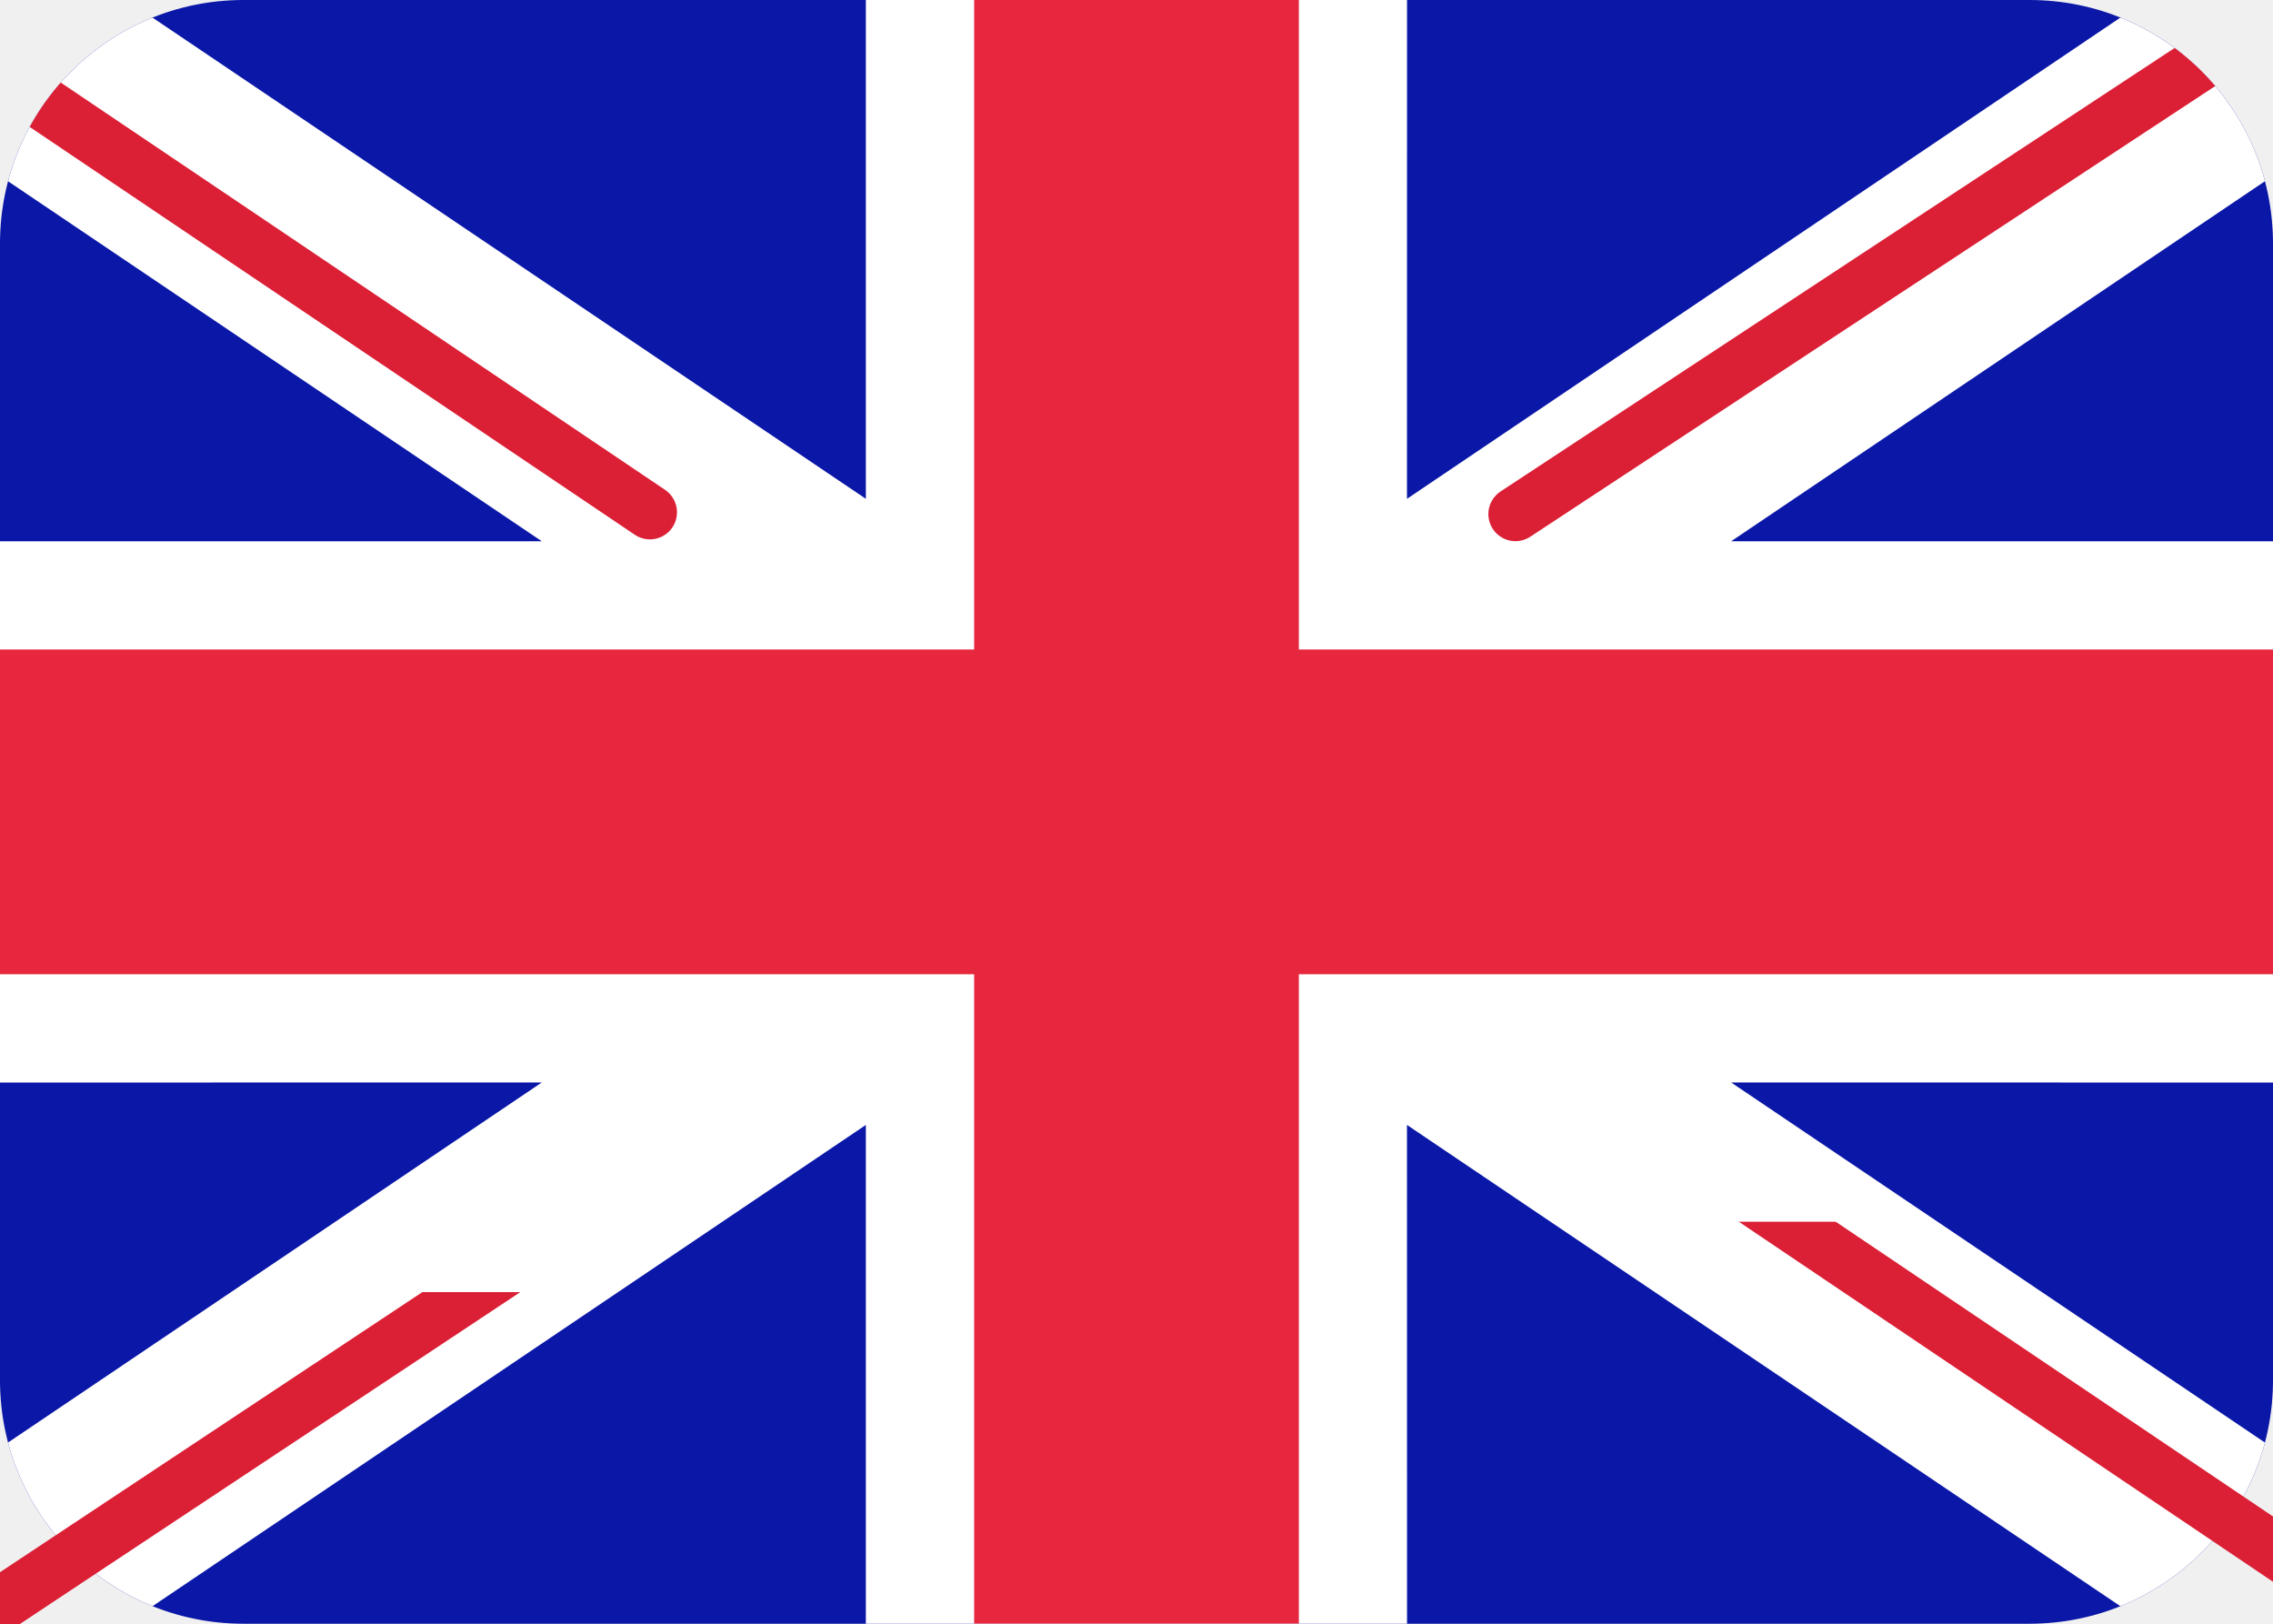
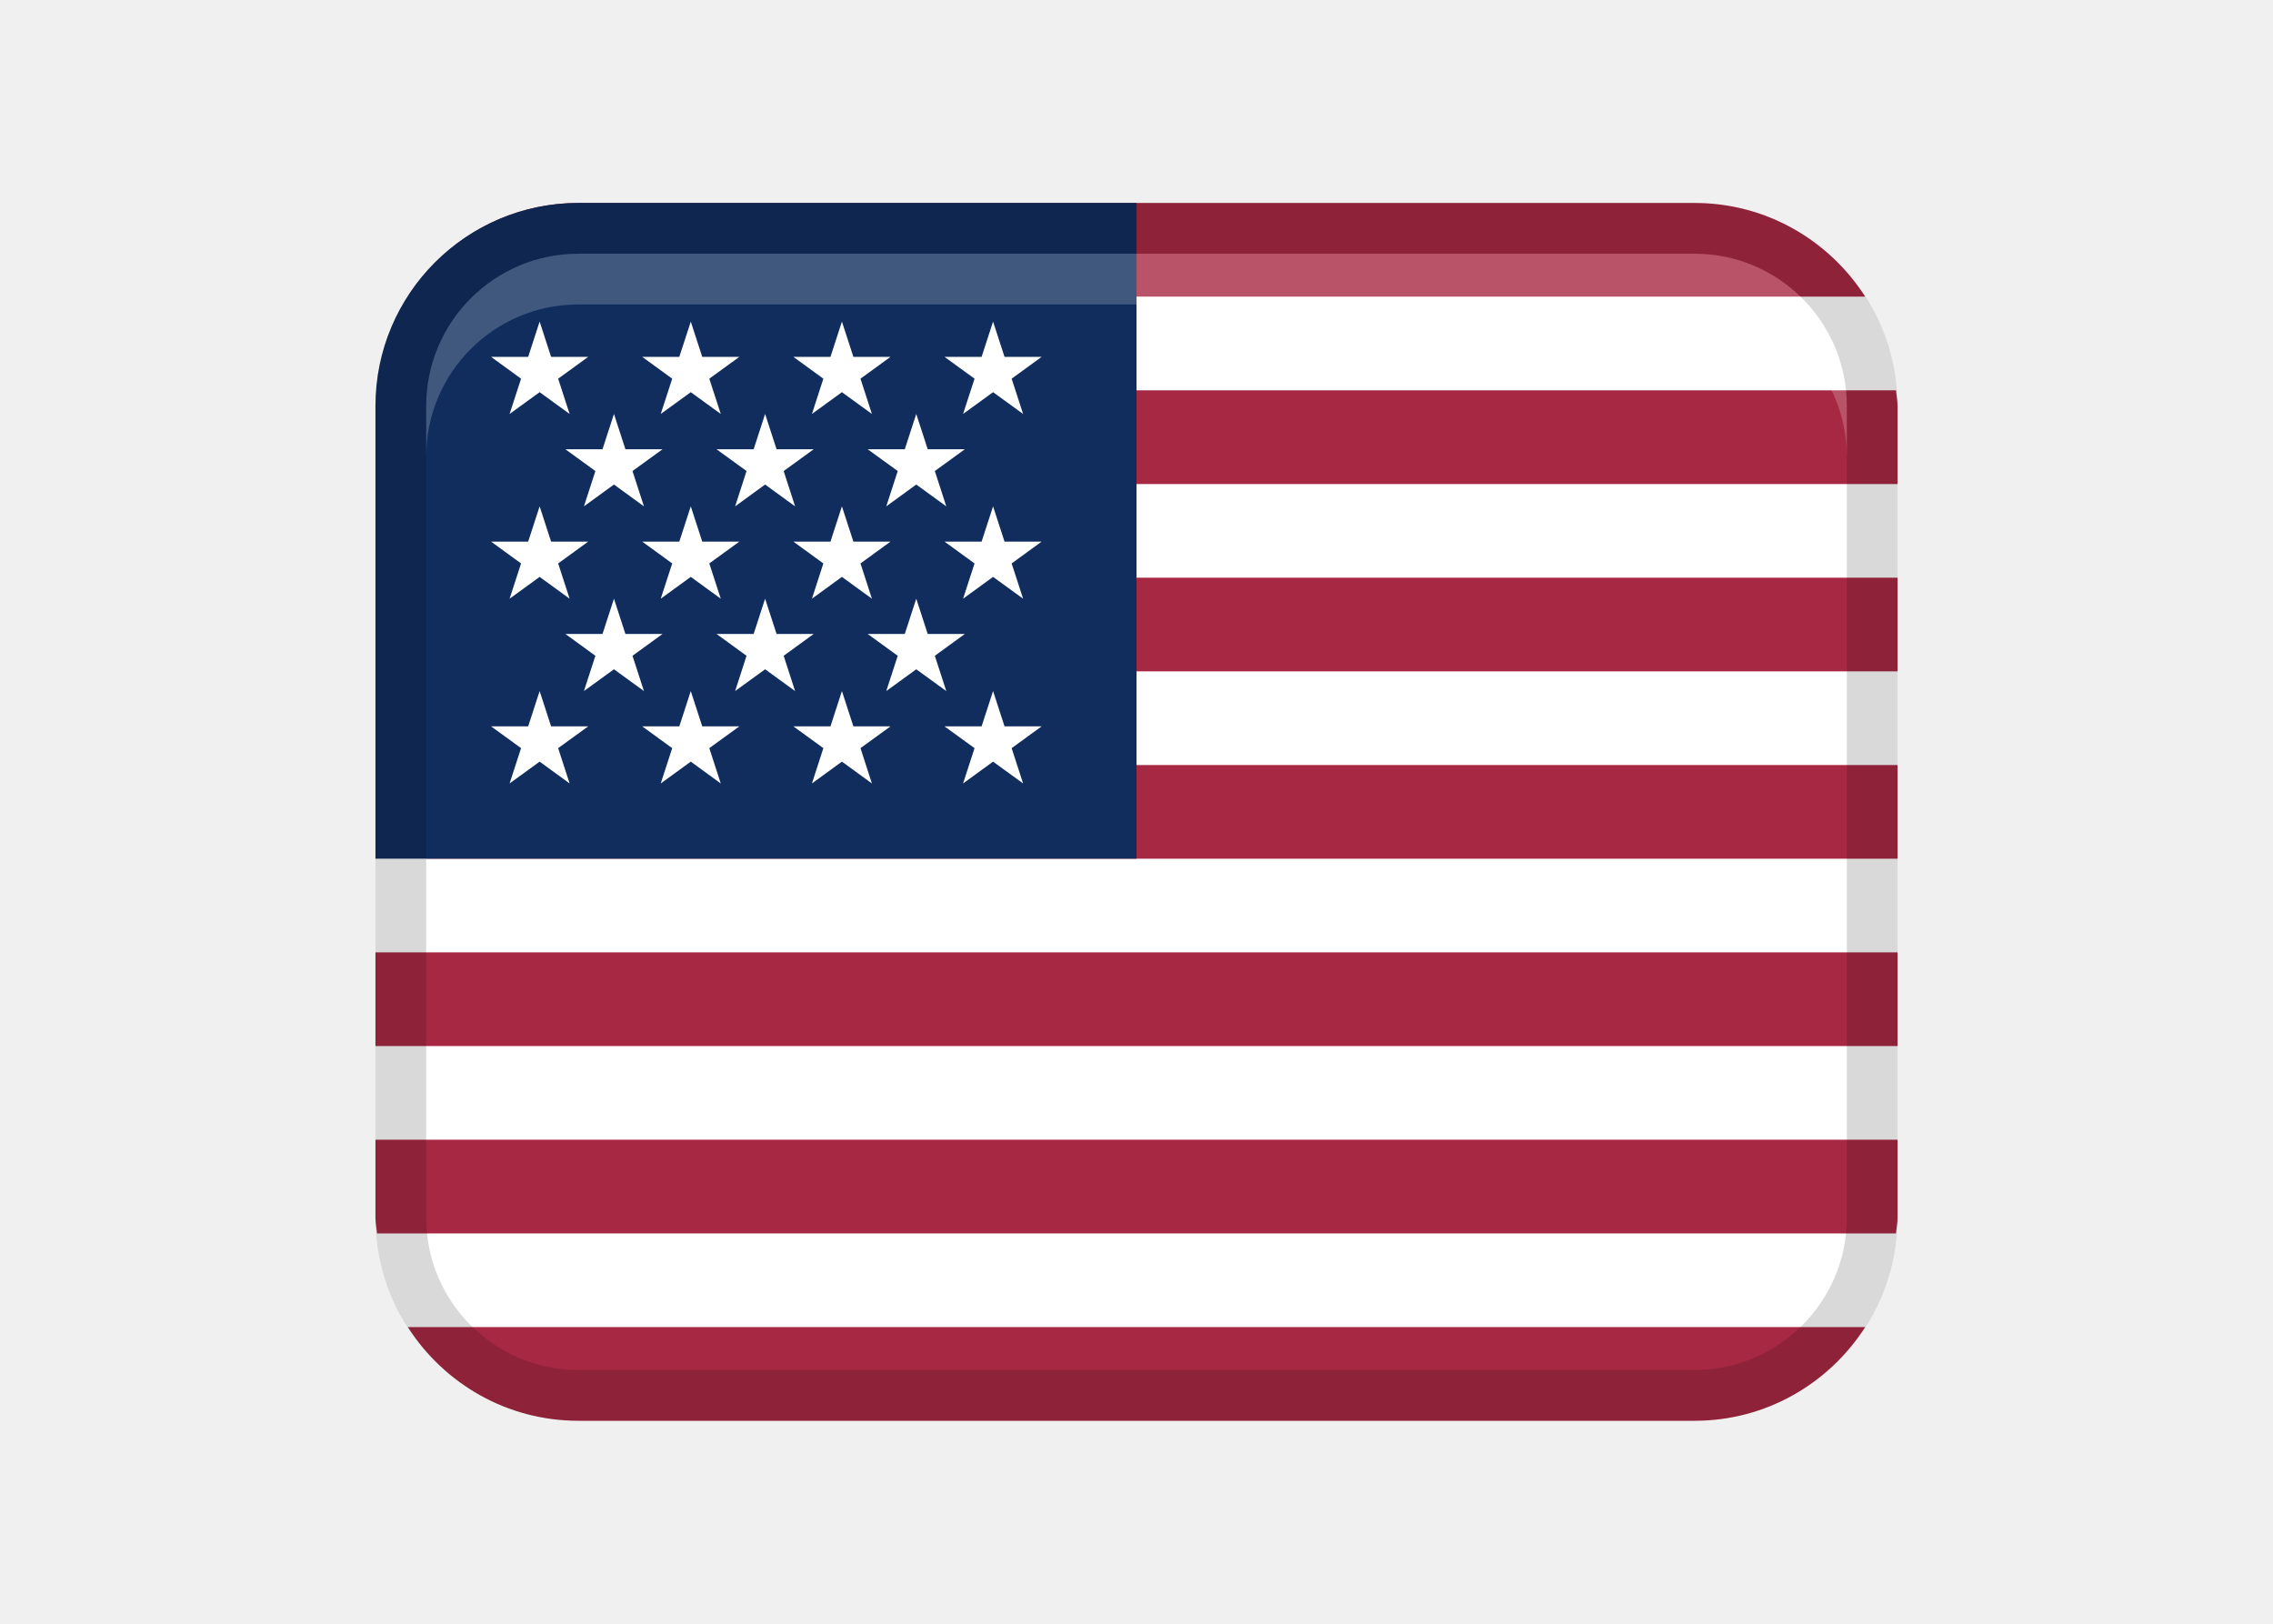
- <svg xmlns="http://www.w3.org/2000/svg" xmlns:xlink="http://www.w3.org/1999/xlink" height="20" viewBox="0 0 28 20" width="28">
-   <defs>
-     <rect id="a" height="20" rx="3" width="28" />
-     <mask id="b" fill="#fff">
-       <use fill="#fff" fill-rule="evenodd" xlink:href="#a" />
-     </mask>
-   </defs>
-   <g fill="none" fill-rule="evenodd">
-     <use fill="#0a17a7" xlink:href="#a" />
-     <path d="m29.282-1.916 1.491 2.211-9.448 6.372 6.675 0v6.667l-6.675-.001 9.448 6.373-1.491 2.211-11.95-8.061.001 7.478h-6.667l-0-7.478-11.949 8.061-1.491-2.211 9.448-6.373-6.674.001v-6.667l6.674-0-9.448-6.372 1.491-2.211 11.949 8.06 0-7.477h6.667l-.001 7.477z" fill="#fff" mask="url(#b)" />
-     <g stroke="#db1f35" stroke-linecap="round" stroke-width=".667">
-       <path d="m18.668 6.332 12.665-8.332" mask="url(#b)" />
-       <path d="m20.013 21.35 11.354-7.652" mask="url(#b)" transform="matrix(1 0 0 -1 0 35.048)" />
-       <path d="m8.006 6.31-11.843-7.981" mask="url(#b)" />
-       <path d="m9.29 22.31-13.127-8.705" mask="url(#b)" transform="matrix(1 0 0 -1 0 35.915)" />
-     </g>
-     <path d="m0 12h12v8h4v-8h12v-4h-12v-8h-4v8h-12z" fill="#e6273e" mask="url(#b)" />
-   </g>
+ <svg xmlns="http://www.w3.org/2000/svg" width="28" height="20" viewBox="0 0 32 32">
+   <rect x="1" y="4" width="30" height="24" rx="4" ry="4" fill="#FFFFFF" />
+   <path d="M1.638,5.846H30.362c-.711-1.108-1.947-1.846-3.362-1.846H5c-1.414,0-2.65,.738-3.362,1.846Z" fill="#A62842" />
+   <path d="M2.03,7.692c-.008,.103-.03,.202-.03,.308v1.539H31v-1.539c0-.105-.022-.204-.03-.308H2.03Z" fill="#A62842" />
+   <path fill="#A62842" d="M2 11.385H31V13.231H2z" />
+   <path fill="#A62842" d="M2 15.077H31V16.923H2z" />
+   <path fill="#A62842" d="M1 18.769H31V20.615H1z" />
+   <path d="M1,24c0,.105,.023,.204,.031,.308H30.969c.008-.103,.031-.202,.031-.308v-1.539H1v1.539Z" fill="#A62842" />
+   <path d="M30.362,26.154H1.638c.711,1.108,1.947,1.846,3.362,1.846H27c1.414,0,2.65-.738,3.362-1.846Z" fill="#A62842" />
+   <path d="M5,4h11v12.923H1V8c0-2.208,1.792-4,4-4Z" fill="#102D5E" />
+   <path d="M27,4H5c-2.209,0-4,1.791-4,4V24c0,2.209,1.791,4,4,4H27c2.209,0,4-1.791,4-4V8c0-2.209-1.791-4-4-4Zm3,20c0,1.654-1.346,3-3,3H5c-1.654,0-3-1.346-3-3V8c0-1.654,1.346-3,3-3H27c1.654,0,3,1.346,3,3V24Z" opacity=".15" />
+   <path d="M27,5H5c-1.657,0-3,1.343-3,3v1c0-1.657,1.343-3,3-3H27c1.657,0,3,1.343,3,3v-1c0-1.657-1.343-3-3-3Z" fill="#FFFFFF" opacity=".2" />
+   <path fill="#FFFFFF" d="M4.601 7.463L5.193 7.033 4.462 7.033 4.236 6.338 4.01 7.033 3.279 7.033 3.87 7.463 3.644 8.158 4.236 7.729 4.827 8.158 4.601 7.463z" />
+   <path fill="#FFFFFF" d="M7.58 7.463L8.172 7.033 7.441 7.033 7.215 6.338 6.989 7.033 6.258 7.033 6.849 7.463 6.623 8.158 7.215 7.729 7.806 8.158 7.58 7.463z" />
+   <path fill="#FFFFFF" d="M10.56 7.463L11.151 7.033 10.42 7.033 10.194 6.338 9.968 7.033 9.237 7.033 9.828 7.463 9.603 8.158 10.194 7.729 10.785 8.158 10.56 7.463z" />
+   <path fill="#FFFFFF" d="M6.066 9.283L6.658 8.854 5.927 8.854 5.701 8.158 5.475 8.854 4.744 8.854 5.335 9.283 5.109 9.979 5.701 9.549 6.292 9.979 6.066 9.283z" />
+   <path fill="#FFFFFF" d="M9.046 9.283L9.637 8.854 8.906 8.854 8.68 8.158 8.454 8.854 7.723 8.854 8.314 9.283 8.089 9.979 8.68 9.549 9.271 9.979 9.046 9.283z" />
+   <path fill="#FFFFFF" d="M12.025 9.283L12.616 8.854 11.885 8.854 11.659 8.158 11.433 8.854 10.702 8.854 11.294 9.283 11.068 9.979 11.659 9.549 12.251 9.979 12.025 9.283z" />
+   <path fill="#FFFFFF" d="M6.066 12.924L6.658 12.494 5.927 12.494 5.701 11.799 5.475 12.494 4.744 12.494 5.335 12.924 5.109 13.619 5.701 13.19 6.292 13.619 6.066 12.924z" />
+   <path fill="#FFFFFF" d="M9.046 12.924L9.637 12.494 8.906 12.494 8.68 11.799 8.454 12.494 7.723 12.494 8.314 12.924 8.089 13.619 8.68 13.19 9.271 13.619 9.046 12.924z" />
+   <path fill="#FFFFFF" d="M12.025 12.924L12.616 12.494 11.885 12.494 11.659 11.799 11.433 12.494 10.702 12.494 11.294 12.924 11.068 13.619 11.659 13.19 12.251 13.619 12.025 12.924z" />
+   <path fill="#FFFFFF" d="M13.539 7.463L14.13 7.033 13.399 7.033 13.173 6.338 12.947 7.033 12.216 7.033 12.808 7.463 12.582 8.158 13.173 7.729 13.765 8.158 13.539 7.463z" />
+   <path fill="#FFFFFF" d="M4.601 11.104L5.193 10.674 4.462 10.674 4.236 9.979 4.01 10.674 3.279 10.674 3.87 11.104 3.644 11.799 4.236 11.369 4.827 11.799 4.601 11.104z" />
+   <path fill="#FFFFFF" d="M7.58 11.104L8.172 10.674 7.441 10.674 7.215 9.979 6.989 10.674 6.258 10.674 6.849 11.104 6.623 11.799 7.215 11.369 7.806 11.799 7.58 11.104z" />
+   <path fill="#FFFFFF" d="M10.56 11.104L11.151 10.674 10.42 10.674 10.194 9.979 9.968 10.674 9.237 10.674 9.828 11.104 9.603 11.799 10.194 11.369 10.785 11.799 10.56 11.104z" />
+   <path fill="#FFFFFF" d="M13.539 11.104L14.13 10.674 13.399 10.674 13.173 9.979 12.947 10.674 12.216 10.674 12.808 11.104 12.582 11.799 13.173 11.369 13.765 11.799 13.539 11.104z" />
+   <path fill="#FFFFFF" d="M4.601 14.744L5.193 14.315 4.462 14.315 4.236 13.619 4.01 14.315 3.279 14.315 3.87 14.744 3.644 15.44 4.236 15.01 4.827 15.44 4.601 14.744z" />
+   <path fill="#FFFFFF" d="M7.58 14.744L8.172 14.315 7.441 14.315 7.215 13.619 6.989 14.315 6.258 14.315 6.849 14.744 6.623 15.44 7.215 15.01 7.806 15.44 7.58 14.744z" />
+   <path fill="#FFFFFF" d="M10.56 14.744L11.151 14.315 10.42 14.315 10.194 13.619 9.968 14.315 9.237 14.315 9.828 14.744 9.603 15.44 10.194 15.01 10.785 15.44 10.56 14.744z" />
+   <path fill="#FFFFFF" d="M13.539 14.744L14.13 14.315 13.399 14.315 13.173 13.619 12.947 14.315 12.216 14.315 12.808 14.744 12.582 15.44 13.173 15.01 13.765 15.44 13.539 14.744z" />
</svg>
